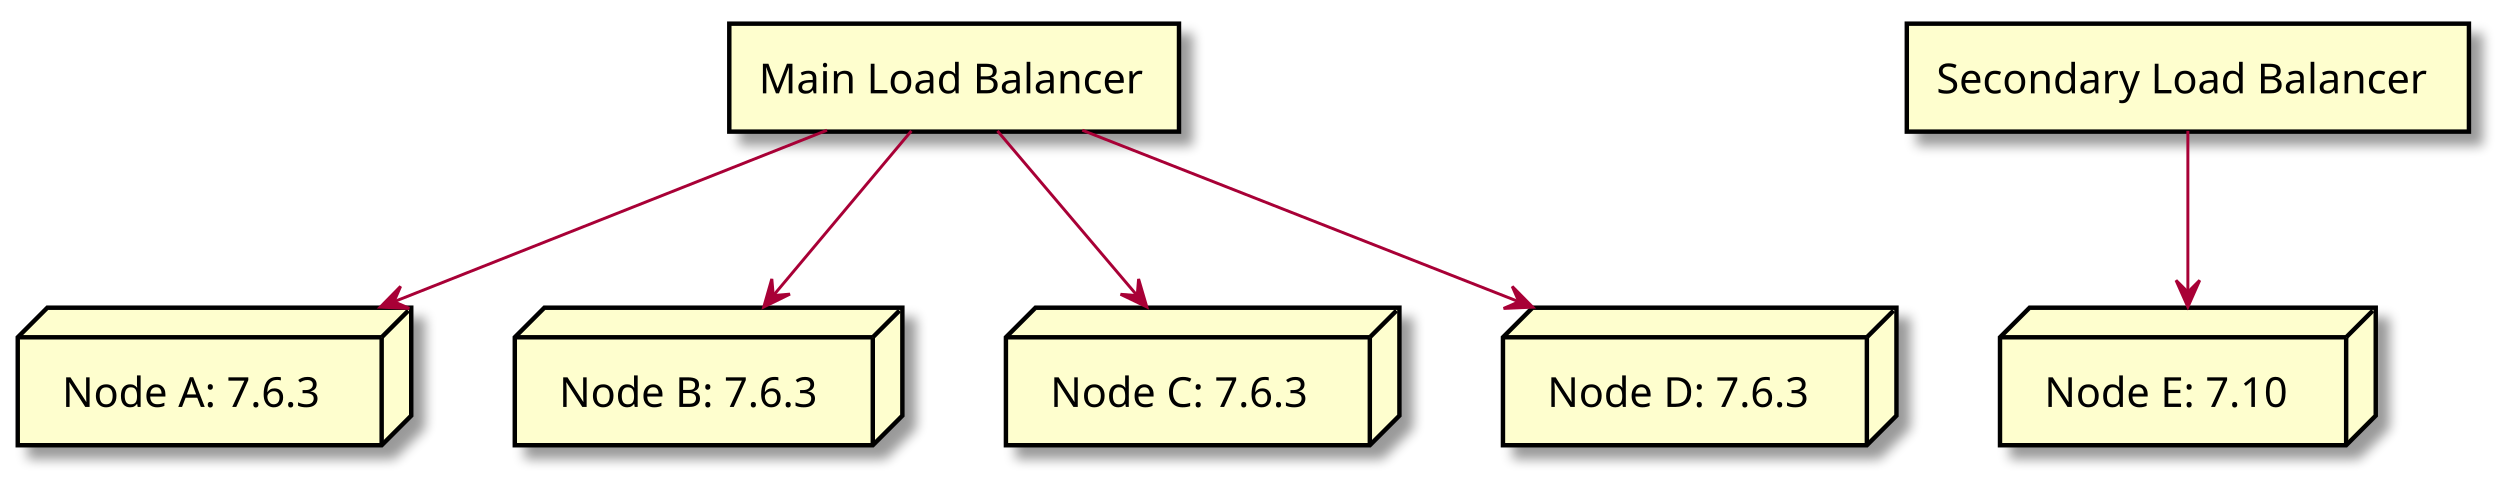
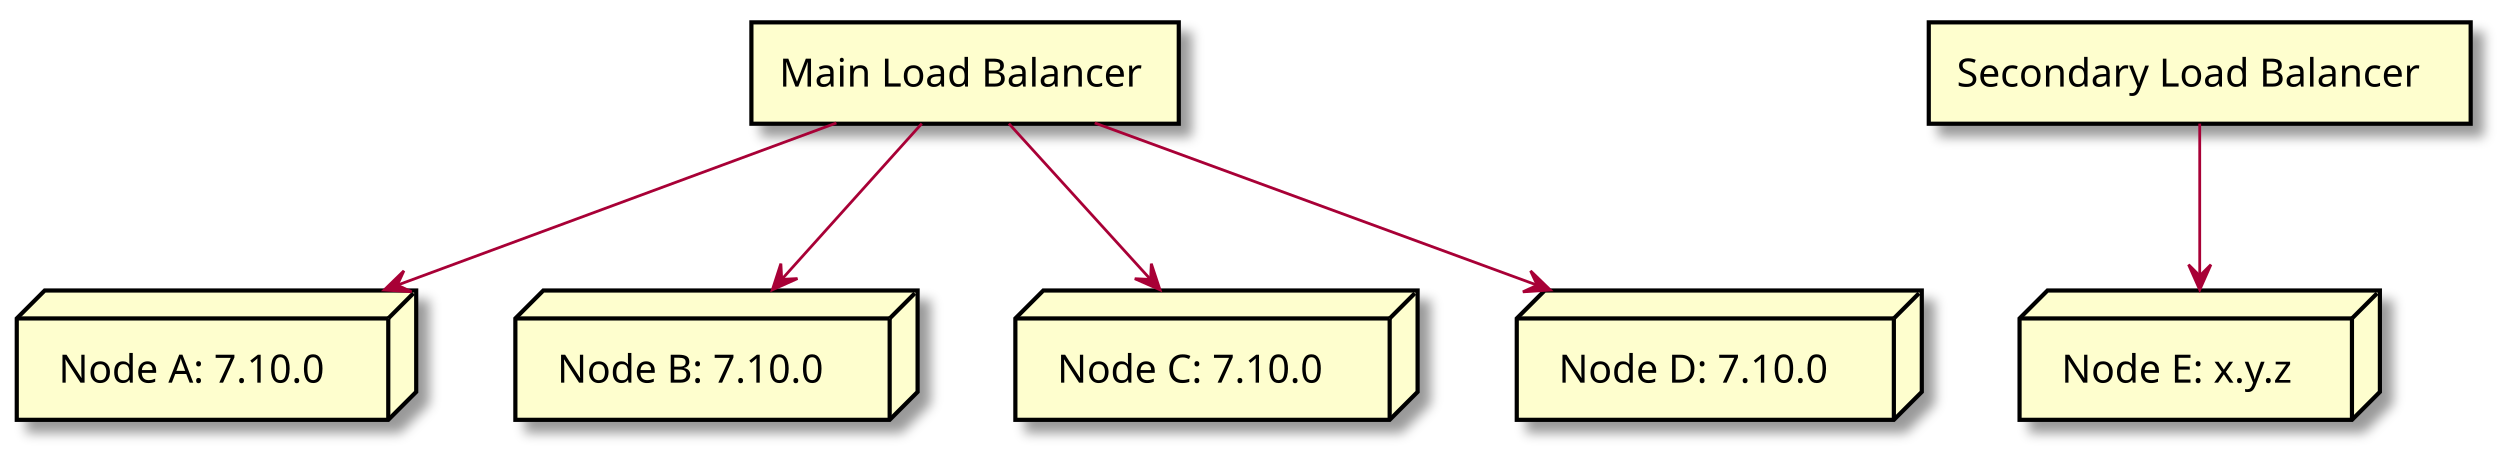
- <svg xmlns="http://www.w3.org/2000/svg" contentScriptType="application/ecmascript" contentStyleType="text/css" height="162px" preserveAspectRatio="none" style="width:845px;height:162px;" version="1.1" viewBox="0 0 845 162" width="845px" zoomAndPan="magnify">
+ <svg xmlns="http://www.w3.org/2000/svg" contentScriptType="application/ecmascript" contentStyleType="text/css" height="162px" preserveAspectRatio="none" style="width:895px;height:162px;" version="1.1" viewBox="0 0 895 162" width="895px" zoomAndPan="magnify">
  <defs>
-     <filter height="300%" id="f6v7fh6smhqst" width="300%" x="-1" y="-1">
+     <filter height="300%" id="f1ag6k8lfhbs9h" width="300%" x="-1" y="-1">
      <feGaussianBlur result="blurOut" stdDeviation="2.0" />
      <feColorMatrix in="blurOut" result="blurOut2" type="matrix" values="0 0 0 0 0 0 0 0 0 0 0 0 0 0 0 0 0 0 .4 0" />
      <feOffset dx="4.0" dy="4.0" in="blurOut2" result="blurOut3" />
      <feBlend in="SourceGraphic" in2="blurOut3" mode="normal" />
    </filter>
  </defs>
  <g>
-     <rect fill="#FEFECE" filter="url(#f6v7fh6smhqst)" height="36.488" style="stroke: #000000; stroke-width: 1.5;" width="152" x="246.5" y="8" />
-     <text fill="#000000" font-family="sans-serif" font-size="14" lengthAdjust="spacingAndGlyphs" textLength="132" x="256.5" y="31.535">Main Load Balancer</text>
-     <rect fill="#FEFECE" filter="url(#f6v7fh6smhqst)" height="36.488" style="stroke: #000000; stroke-width: 1.5;" width="190" x="644.5" y="8" />
-     <text fill="#000000" font-family="sans-serif" font-size="14" lengthAdjust="spacingAndGlyphs" textLength="170" x="654.5" y="31.535">Secondary Load Balancer</text>
-     <polygon fill="#FEFECE" filter="url(#f6v7fh6smhqst)" points="6,114,16,104,139,104,139,140.488,129,150.488,6,150.488,6,114" style="stroke: #000000; stroke-width: 1.5;" />
-     <line style="stroke: #000000; stroke-width: 1.5;" x1="129" x2="138" y1="114" y2="105" />
-     <line style="stroke: #000000; stroke-width: 1.5;" x1="6" x2="129" y1="114" y2="114" />
-     <line style="stroke: #000000; stroke-width: 1.5;" x1="129" x2="129" y1="114" y2="150.488" />
-     <text fill="#000000" font-family="sans-serif" font-size="14" lengthAdjust="spacingAndGlyphs" textLength="93" x="21" y="137.535">Node A: 7.6.3</text>
-     <polygon fill="#FEFECE" filter="url(#f6v7fh6smhqst)" points="174,114,184,104,305,104,305,140.488,295,150.488,174,150.488,174,114" style="stroke: #000000; stroke-width: 1.5;" />
-     <line style="stroke: #000000; stroke-width: 1.5;" x1="295" x2="304" y1="114" y2="105" />
-     <line style="stroke: #000000; stroke-width: 1.5;" x1="174" x2="295" y1="114" y2="114" />
-     <line style="stroke: #000000; stroke-width: 1.5;" x1="295" x2="295" y1="114" y2="150.488" />
-     <text fill="#000000" font-family="sans-serif" font-size="14" lengthAdjust="spacingAndGlyphs" textLength="91" x="189" y="137.535">Node B: 7.6.3</text>
-     <polygon fill="#FEFECE" filter="url(#f6v7fh6smhqst)" points="340,114,350,104,473,104,473,140.488,463,150.488,340,150.488,340,114" style="stroke: #000000; stroke-width: 1.5;" />
-     <line style="stroke: #000000; stroke-width: 1.5;" x1="463" x2="472" y1="114" y2="105" />
-     <line style="stroke: #000000; stroke-width: 1.5;" x1="340" x2="463" y1="114" y2="114" />
-     <line style="stroke: #000000; stroke-width: 1.5;" x1="463" x2="463" y1="114" y2="150.488" />
-     <text fill="#000000" font-family="sans-serif" font-size="14" lengthAdjust="spacingAndGlyphs" textLength="93" x="355" y="137.535">Node C: 7.6.3</text>
-     <polygon fill="#FEFECE" filter="url(#f6v7fh6smhqst)" points="508,114,518,104,641,104,641,140.488,631,150.488,508,150.488,508,114" style="stroke: #000000; stroke-width: 1.5;" />
-     <line style="stroke: #000000; stroke-width: 1.5;" x1="631" x2="640" y1="114" y2="105" />
-     <line style="stroke: #000000; stroke-width: 1.5;" x1="508" x2="631" y1="114" y2="114" />
-     <line style="stroke: #000000; stroke-width: 1.5;" x1="631" x2="631" y1="114" y2="150.488" />
-     <text fill="#000000" font-family="sans-serif" font-size="14" lengthAdjust="spacingAndGlyphs" textLength="93" x="523" y="137.535">Node D: 7.6.3</text>
-     <polygon fill="#FEFECE" filter="url(#f6v7fh6smhqst)" points="676,114,686,104,803,104,803,140.488,793,150.488,676,150.488,676,114" style="stroke: #000000; stroke-width: 1.5;" />
-     <line style="stroke: #000000; stroke-width: 1.5;" x1="793" x2="802" y1="114" y2="105" />
-     <line style="stroke: #000000; stroke-width: 1.5;" x1="676" x2="793" y1="114" y2="114" />
-     <line style="stroke: #000000; stroke-width: 1.5;" x1="793" x2="793" y1="114" y2="150.488" />
-     <text fill="#000000" font-family="sans-serif" font-size="14" lengthAdjust="spacingAndGlyphs" textLength="87" x="691" y="137.535">Node E: 7.10</text>
-     <path d="M279.523,44.019 C239.249,59.968 178.634,83.971 133.387,101.889 " fill="none" id="Main Load Balancer-Node A: 7.6.3" style="stroke: #A80036; stroke-width: 1.0;" />
-     <polygon fill="#A80036" points="128.504,103.822,138.345,104.227,133.153,101.981,135.398,96.789,128.504,103.822" style="stroke: #A80036; stroke-width: 1.0;" />
-     <path d="M308.043,44.244 C295.175,59.593 276.164,82.269 261.425,99.848 " fill="none" id="Main Load Balancer-Node B: 7.6.3" style="stroke: #A80036; stroke-width: 1.0;" />
-     <polygon fill="#A80036" points="258.159,103.744,267.006,99.415,261.371,99.912,260.874,94.277,258.159,103.744" style="stroke: #A80036; stroke-width: 1.0;" />
-     <path d="M337.132,44.244 C350.154,59.593 369.394,82.269 384.311,99.848 " fill="none" id="Main Load Balancer-Node C: 7.6.3" style="stroke: #A80036; stroke-width: 1.0;" />
-     <polygon fill="#A80036" points="387.616,103.744,384.844,94.293,384.381,99.931,378.743,99.469,387.616,103.744" style="stroke: #A80036; stroke-width: 1.0;" />
-     <path d="M365.82,44.019 C406.417,59.968 467.517,83.971 513.126,101.889 " fill="none" id="Main Load Balancer-Node D: 7.6.3" style="stroke: #A80036; stroke-width: 1.0;" />
-     <polygon fill="#A80036" points="518.048,103.822,511.134,96.808,513.394,101.994,508.209,104.254,518.048,103.822" style="stroke: #A80036; stroke-width: 1.0;" />
-     <path d="M739.5,44.244 C739.5,59.206 739.5,81.13 739.5,98.509 " fill="none" id="Secondary Load Balancer-Node E: 7.10" style="stroke: #A80036; stroke-width: 1.0;" />
-     <polygon fill="#A80036" points="739.5,103.744,743.5,94.744,739.5,98.744,735.5,94.744,739.5,103.744" style="stroke: #A80036; stroke-width: 1.0;" />
+     <rect fill="#FEFECE" filter="url(#f1ag6k8lfhbs9h)" height="36.297" style="stroke: #000000; stroke-width: 1.5;" width="153" x="269" y="8" />
+     <text fill="#000000" font-family="sans-serif" font-size="14" lengthAdjust="spacingAndGlyphs" textLength="133" x="279" y="30.995">Main Load Balancer</text>
+     <rect fill="#FEFECE" filter="url(#f1ag6k8lfhbs9h)" height="36.297" style="stroke: #000000; stroke-width: 1.5;" width="194" x="690.5" y="8" />
+     <text fill="#000000" font-family="sans-serif" font-size="14" lengthAdjust="spacingAndGlyphs" textLength="174" x="700.5" y="30.995">Secondary Load Balancer</text>
+     <polygon fill="#FEFECE" filter="url(#f1ag6k8lfhbs9h)" points="6,114,16,104,149,104,149,140.297,139,150.297,6,150.297,6,114" style="stroke: #000000; stroke-width: 1.5;" />
+     <line style="stroke: #000000; stroke-width: 1.5;" x1="139" x2="148" y1="114" y2="105" />
+     <line style="stroke: #000000; stroke-width: 1.5;" x1="6" x2="139" y1="114" y2="114" />
+     <line style="stroke: #000000; stroke-width: 1.5;" x1="139" x2="139" y1="114" y2="150.297" />
+     <text fill="#000000" font-family="sans-serif" font-size="14" lengthAdjust="spacingAndGlyphs" textLength="103" x="21" y="136.995">Node A: 7.10.0</text>
+     <polygon fill="#FEFECE" filter="url(#f1ag6k8lfhbs9h)" points="184.5,114,194.5,104,328.5,104,328.5,140.297,318.5,150.297,184.5,150.297,184.5,114" style="stroke: #000000; stroke-width: 1.5;" />
+     <line style="stroke: #000000; stroke-width: 1.5;" x1="318.5" x2="327.5" y1="114" y2="105" />
+     <line style="stroke: #000000; stroke-width: 1.5;" x1="184.5" x2="318.5" y1="114" y2="114" />
+     <line style="stroke: #000000; stroke-width: 1.5;" x1="318.5" x2="318.5" y1="114" y2="150.297" />
+     <text fill="#000000" font-family="sans-serif" font-size="14" lengthAdjust="spacingAndGlyphs" textLength="104" x="199.5" y="136.995">Node B: 7.10.0</text>
+     <polygon fill="#FEFECE" filter="url(#f1ag6k8lfhbs9h)" points="363.5,114,373.5,104,507.5,104,507.5,140.297,497.5,150.297,363.5,150.297,363.5,114" style="stroke: #000000; stroke-width: 1.5;" />
+     <line style="stroke: #000000; stroke-width: 1.5;" x1="497.5" x2="506.5" y1="114" y2="105" />
+     <line style="stroke: #000000; stroke-width: 1.5;" x1="363.5" x2="497.5" y1="114" y2="114" />
+     <line style="stroke: #000000; stroke-width: 1.5;" x1="497.5" x2="497.5" y1="114" y2="150.297" />
+     <text fill="#000000" font-family="sans-serif" font-size="14" lengthAdjust="spacingAndGlyphs" textLength="104" x="378.5" y="136.995">Node C: 7.10.0</text>
+     <polygon fill="#FEFECE" filter="url(#f1ag6k8lfhbs9h)" points="543,114,553,104,688,104,688,140.297,678,150.297,543,150.297,543,114" style="stroke: #000000; stroke-width: 1.5;" />
+     <line style="stroke: #000000; stroke-width: 1.5;" x1="678" x2="687" y1="114" y2="105" />
+     <line style="stroke: #000000; stroke-width: 1.5;" x1="543" x2="678" y1="114" y2="114" />
+     <line style="stroke: #000000; stroke-width: 1.5;" x1="678" x2="678" y1="114" y2="150.297" />
+     <text fill="#000000" font-family="sans-serif" font-size="14" lengthAdjust="spacingAndGlyphs" textLength="105" x="558" y="136.995">Node D: 7.10.0</text>
+     <polygon fill="#FEFECE" filter="url(#f1ag6k8lfhbs9h)" points="723,114,733,104,852,104,852,140.297,842,150.297,723,150.297,723,114" style="stroke: #000000; stroke-width: 1.5;" />
+     <line style="stroke: #000000; stroke-width: 1.5;" x1="842" x2="851" y1="114" y2="105" />
+     <line style="stroke: #000000; stroke-width: 1.5;" x1="723" x2="842" y1="114" y2="114" />
+     <line style="stroke: #000000; stroke-width: 1.5;" x1="842" x2="842" y1="114" y2="150.297" />
+     <text fill="#000000" font-family="sans-serif" font-size="14" lengthAdjust="spacingAndGlyphs" textLength="89" x="738" y="136.995">Node E: x.y.z</text>
+     <path d="M299.429,44.019 C256.167,60 191.012,84.068 142.477,101.998 " fill="none" id="Main Load Balancer-Node A: 7.10.0" style="stroke: #A80036; stroke-width: 1.0;" />
+     <polygon fill="#A80036" points="137.536,103.822,147.364,104.456,142.226,102.09,144.592,96.951,137.536,103.822" style="stroke: #A80036; stroke-width: 1.0;" />
+     <path d="M329.997,44.244 C316.2,59.593 295.814,82.269 280.01,99.848 " fill="none" id="Main Load Balancer-Node B: 7.10.0" style="stroke: #A80036; stroke-width: 1.0;" />
+     <polygon fill="#A80036" points="276.508,103.744,285.5,99.725,279.851,100.025,279.55,94.377,276.508,103.744" style="stroke: #A80036; stroke-width: 1.0;" />
+     <path d="M361.177,44.244 C375.13,59.593 395.744,82.269 411.726,99.848 " fill="none" id="Main Load Balancer-Node C: 7.10.0" style="stroke: #A80036; stroke-width: 1.0;" />
+     <polygon fill="#A80036" points="415.267,103.744,412.173,94.394,411.904,100.044,406.253,99.775,415.267,103.744" style="stroke: #A80036; stroke-width: 1.0;" />
+     <path d="M391.915,44.019 C435.5,60 501.141,84.068 550.039,101.998 " fill="none" id="Main Load Balancer-Node D: 7.10.0" style="stroke: #A80036; stroke-width: 1.0;" />
+     <polygon fill="#A80036" points="555.016,103.822,547.943,96.968,550.322,102.101,545.189,104.479,555.016,103.822" style="stroke: #A80036; stroke-width: 1.0;" />
+     <path d="M787.5,44.244 C787.5,59.206 787.5,81.13 787.5,98.509 " fill="none" id="Secondary Load Balancer-Node E: x.y.z" style="stroke: #A80036; stroke-width: 1.0;" />
+     <polygon fill="#A80036" points="787.5,103.744,791.5,94.744,787.5,98.744,783.5,94.744,787.5,103.744" style="stroke: #A80036; stroke-width: 1.0;" />
  </g>
</svg>
